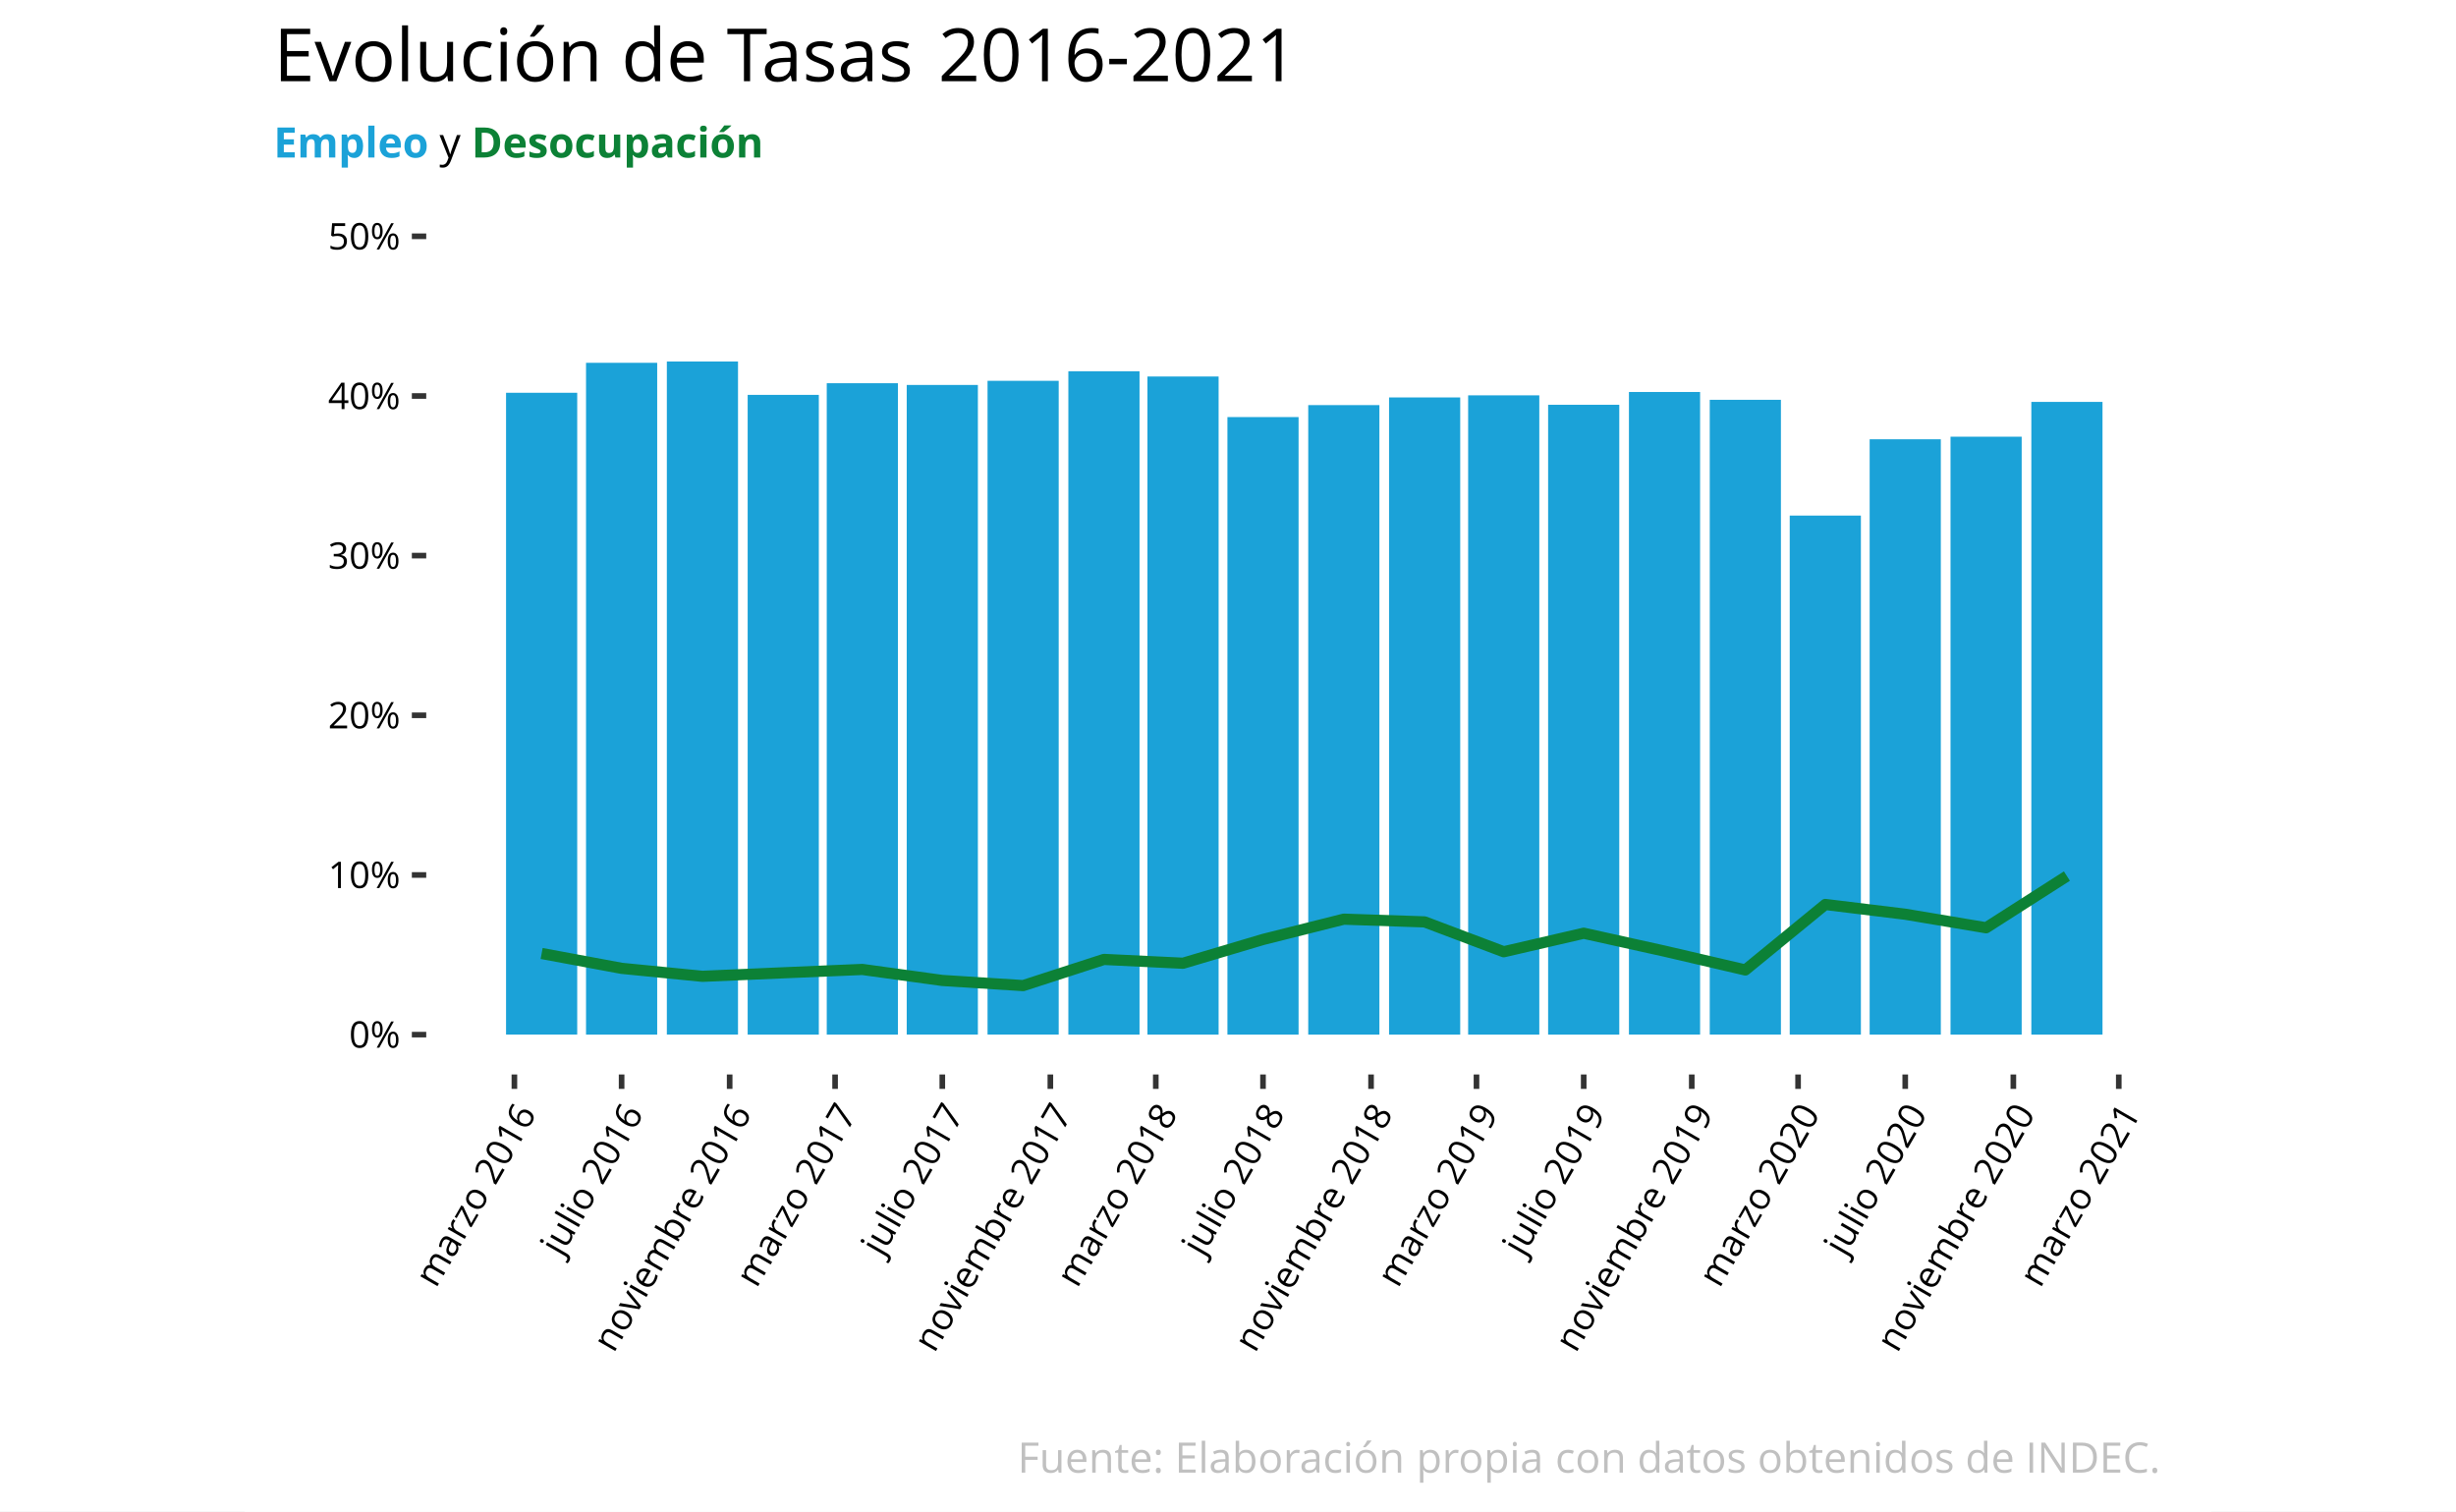
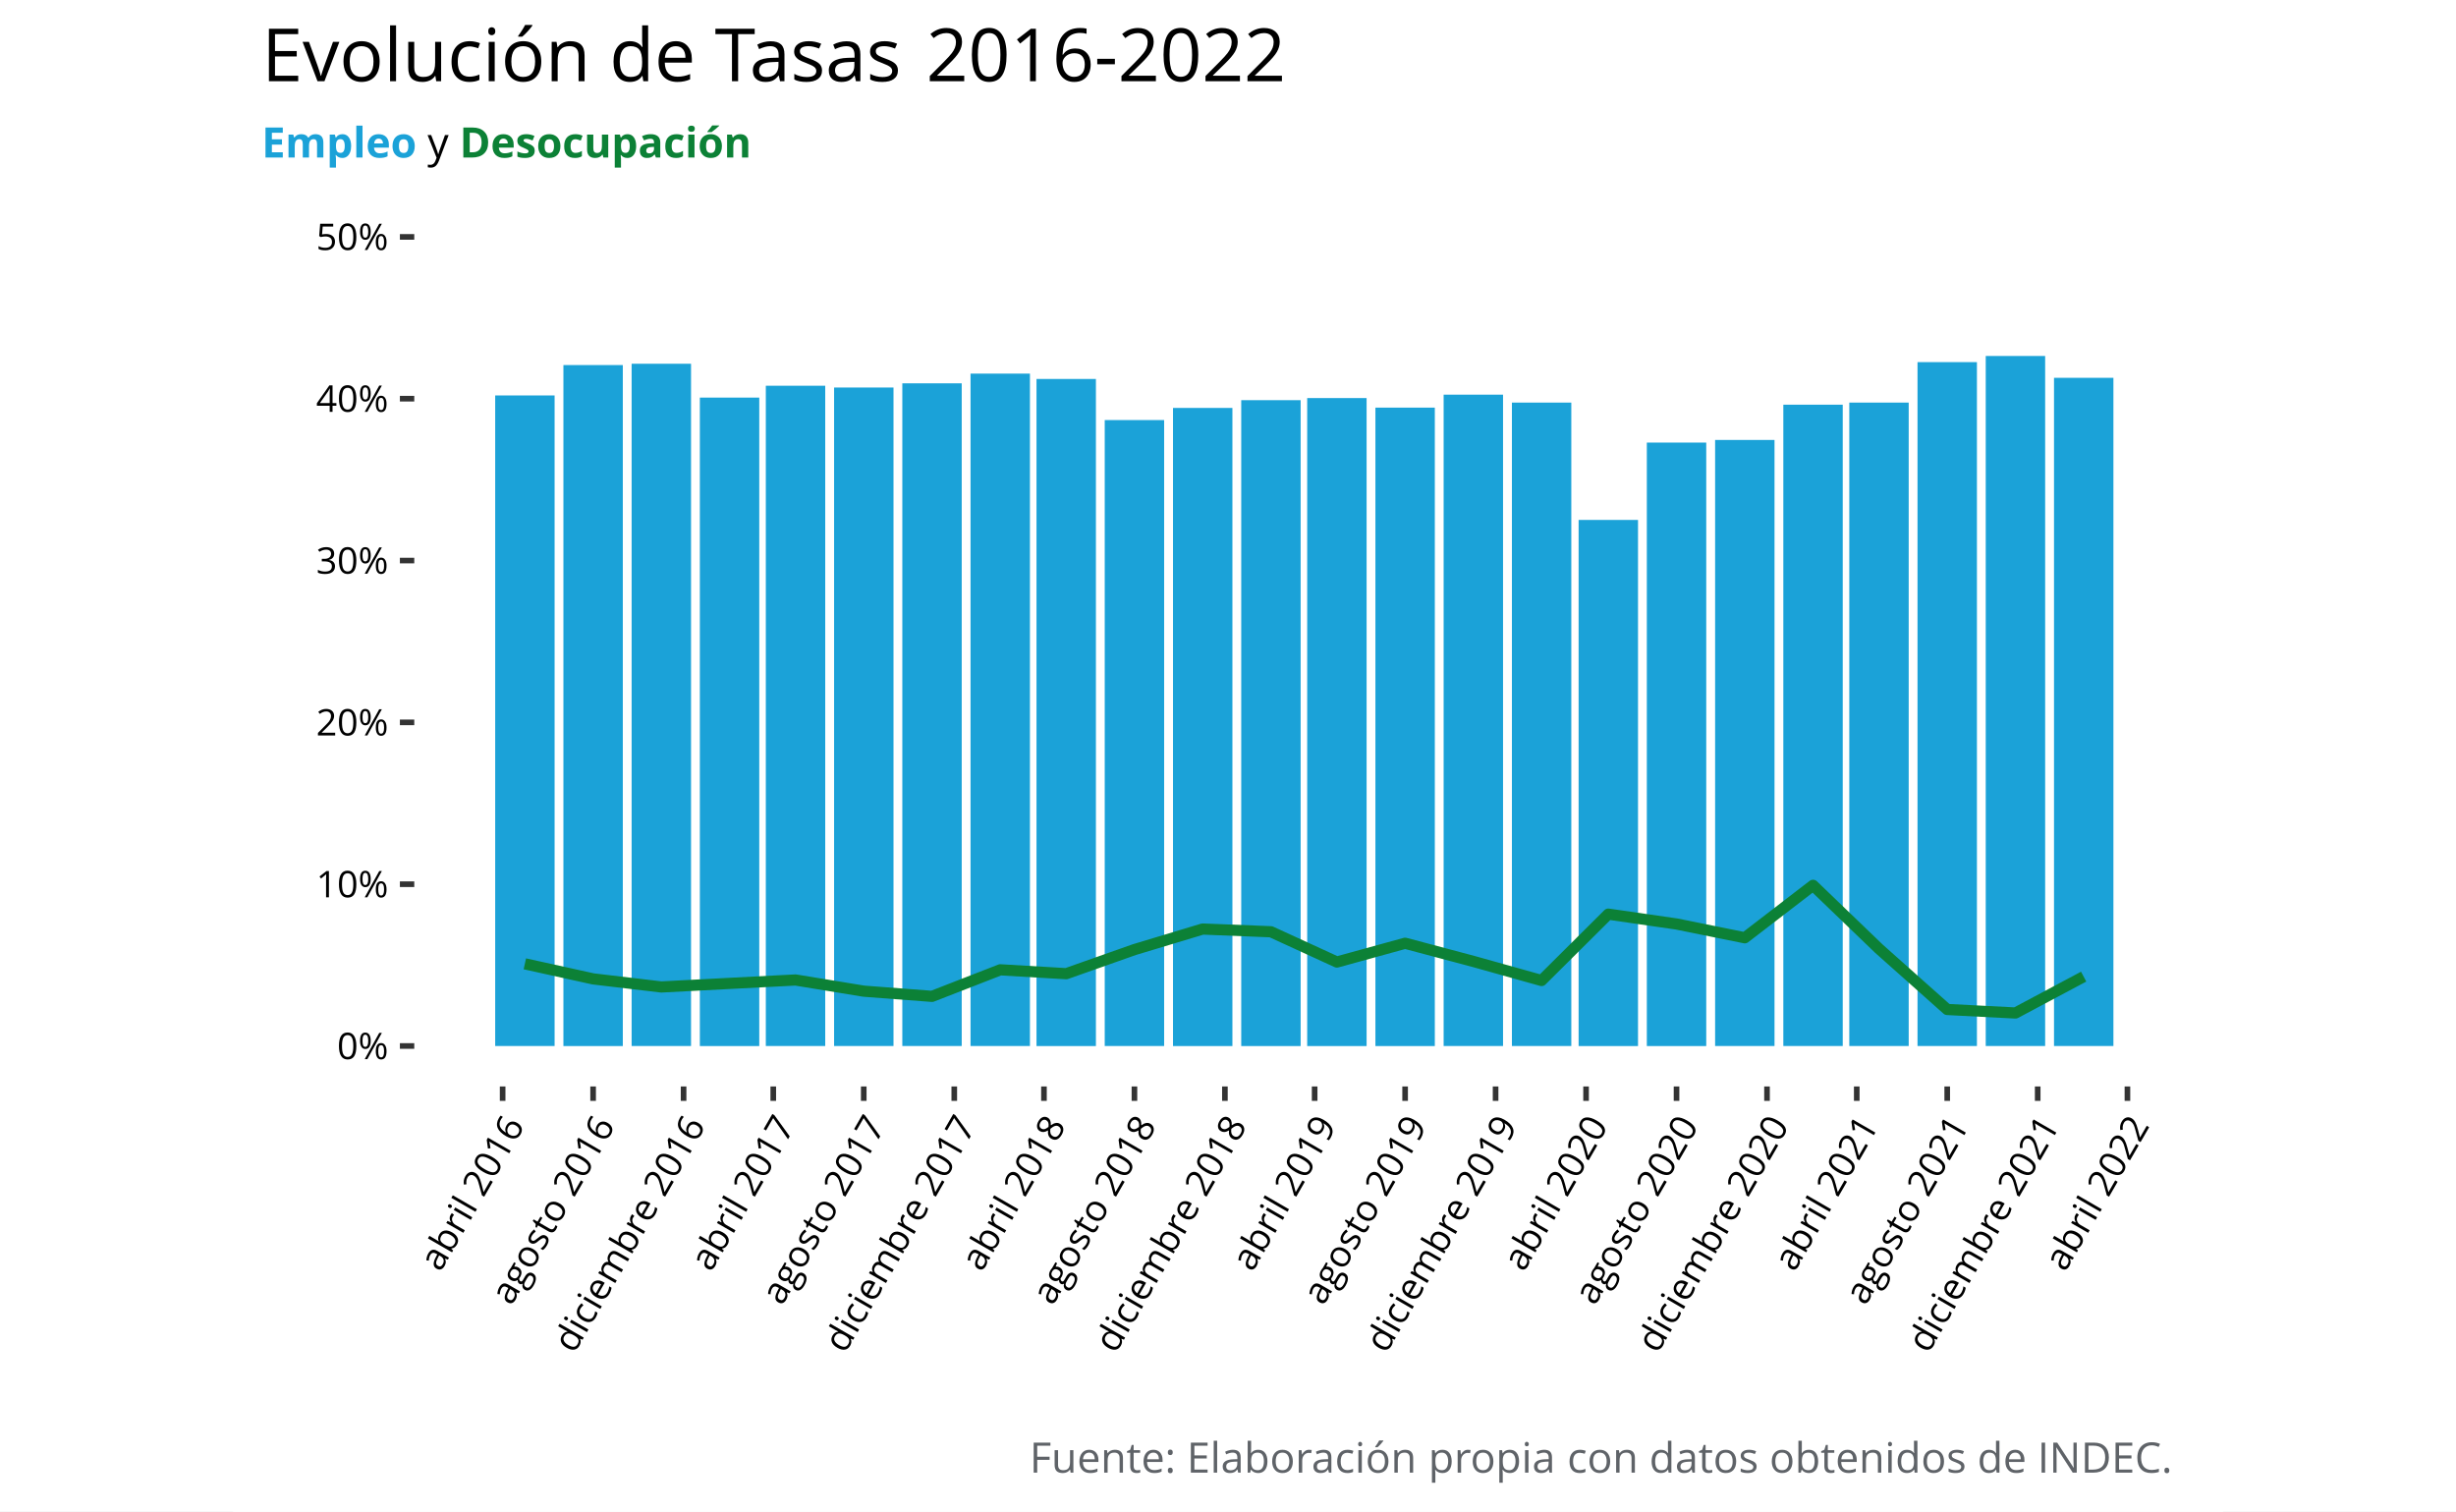
<svg xmlns="http://www.w3.org/2000/svg" class="svglite" width="468.00pt" height="288.00pt" viewBox="0 0 468.00 288.00">
  <defs>
    <style type="text/css">
    .svglite line, .svglite polyline, .svglite polygon, .svglite path, .svglite rect, .svglite circle {
      fill: none;
      stroke: #000000;
      stroke-linecap: round;
      stroke-linejoin: round;
      stroke-miterlimit: 10.00;
    }
  </style>
  </defs>
  <rect width="100%" height="100%" style="stroke: none; fill: #FFFFFF;" />
  <defs>
    <clipPath id="cpMC4wMHw0NjguMDB8MC4wMHwyODguMDA=">
      <rect x="0.00" y="0.00" width="468.00" height="288.00" />
    </clipPath>
  </defs>
  <g clip-path="url(#cpMC4wMHw0NjguMDB8MC4wMHwyODguMDA=)">
</g>
  <defs>
-     <clipPath id="cpNDYuNjd8NDIxLjMzfDAuMDB8Mjg4LjAw">
-       <rect x="46.67" y="0.00" width="374.66" height="288.00" />
+     <clipPath id="cpNDQuMzl8NDIzLjYxfDAuMDB8Mjg4LjAw">
+       <rect x="44.39" y="0.00" width="379.22" height="288.00" />
    </clipPath>
  </defs>
-   <g clip-path="url(#cpNDYuNjd8NDIxLjMzfDAuMDB8Mjg4LjAw)">
-     <rect x="46.67" y="0.00" width="374.66" height="288.00" style="stroke-width: 1.07; stroke: #FFFFFF; fill: #FFFFFF;" />
+   <g clip-path="url(#cpNDQuMzl8NDIzLjYxfDAuMDB8Mjg4LjAw)">
+     <rect x="44.39" y="-0" width="379.22" height="288.00" style="stroke-width: 1.07; stroke: #FFFFFF; fill: #FFFFFF;" />
  </g>
  <g clip-path="url(#cpMC4wMHw0NjguMDB8MC4wMHwyODguMDA=)">
</g>
  <defs>
-     <clipPath id="cpODEuMjJ8NDE1Ljg1fDM3LjQzfDIwNC43NA==">
-       <rect x="81.22" y="37.43" width="334.63" height="167.32" />
+     <clipPath id="cpNzguOTR8NDE4LjEzfDM3LjQzfDIwNy4wMg==">
+       <rect x="78.94" y="37.43" width="339.19" height="169.60" />
    </clipPath>
  </defs>
-   <g clip-path="url(#cpODEuMjJ8NDE1Ljg1fDM3LjQzfDIwNC43NA==)">
-     <polyline points="81.22,181.93 415.85,181.93 " style="stroke-width: 0.53; stroke: #FFFFFF; stroke-linecap: butt;" />
-     <polyline points="81.22,151.51 415.85,151.51 " style="stroke-width: 0.53; stroke: #FFFFFF; stroke-linecap: butt;" />
-     <polyline points="81.22,121.08 415.85,121.08 " style="stroke-width: 0.53; stroke: #FFFFFF; stroke-linecap: butt;" />
-     <polyline points="81.22,90.66 415.85,90.66 " style="stroke-width: 0.53; stroke: #FFFFFF; stroke-linecap: butt;" />
-     <polyline points="81.22,60.24 415.85,60.24 " style="stroke-width: 0.53; stroke: #FFFFFF; stroke-linecap: butt;" />
-     <polyline points="87.81,204.74 87.81,37.43 " style="stroke-width: 0.53; stroke: #FFFFFF; stroke-linecap: butt;" />
-     <polyline points="108.23,204.74 108.23,37.43 " style="stroke-width: 0.53; stroke: #FFFFFF; stroke-linecap: butt;" />
-     <polyline points="128.74,204.74 128.74,37.43 " style="stroke-width: 0.53; stroke: #FFFFFF; stroke-linecap: butt;" />
-     <polyline points="149.08,204.74 149.08,37.43 " style="stroke-width: 0.53; stroke: #FFFFFF; stroke-linecap: butt;" />
-     <polyline points="169.34,204.74 169.34,37.43 " style="stroke-width: 0.53; stroke: #FFFFFF; stroke-linecap: butt;" />
-     <polyline points="189.85,204.74 189.85,37.43 " style="stroke-width: 0.53; stroke: #FFFFFF; stroke-linecap: butt;" />
-     <polyline points="210.19,204.74 210.19,37.43 " style="stroke-width: 0.53; stroke: #FFFFFF; stroke-linecap: butt;" />
-     <polyline points="230.45,204.74 230.45,37.43 " style="stroke-width: 0.53; stroke: #FFFFFF; stroke-linecap: butt;" />
-     <polyline points="250.96,204.74 250.96,37.43 " style="stroke-width: 0.53; stroke: #FFFFFF; stroke-linecap: butt;" />
-     <polyline points="271.30,204.74 271.30,37.43 " style="stroke-width: 0.53; stroke: #FFFFFF; stroke-linecap: butt;" />
-     <polyline points="291.56,204.74 291.56,37.43 " style="stroke-width: 0.53; stroke: #FFFFFF; stroke-linecap: butt;" />
-     <polyline points="312.07,204.74 312.07,37.43 " style="stroke-width: 0.53; stroke: #FFFFFF; stroke-linecap: butt;" />
-     <polyline points="332.50,204.74 332.50,37.43 " style="stroke-width: 0.53; stroke: #FFFFFF; stroke-linecap: butt;" />
-     <polyline points="352.84,204.74 352.84,37.43 " style="stroke-width: 0.53; stroke: #FFFFFF; stroke-linecap: butt;" />
-     <polyline points="373.35,204.74 373.35,37.43 " style="stroke-width: 0.53; stroke: #FFFFFF; stroke-linecap: butt;" />
-     <polyline points="393.69,204.74 393.69,37.43 " style="stroke-width: 0.53; stroke: #FFFFFF; stroke-linecap: butt;" />
-     <polyline points="413.95,204.74 413.95,37.43 " style="stroke-width: 0.53; stroke: #FFFFFF; stroke-linecap: butt;" />
-     <rect x="96.43" y="74.84" width="13.56" height="122.29" style="stroke-width: 2.13; stroke: none; stroke-linecap: square; stroke-linejoin: miter; fill: #1BA2D8;" />
-     <rect x="111.67" y="69.13" width="13.56" height="128.01" style="stroke-width: 2.13; stroke: none; stroke-linecap: square; stroke-linejoin: miter; fill: #1BA2D8;" />
-     <rect x="127.07" y="68.88" width="13.56" height="128.25" style="stroke-width: 2.13; stroke: none; stroke-linecap: square; stroke-linejoin: miter; fill: #1BA2D8;" />
-     <rect x="142.47" y="75.24" width="13.56" height="121.90" style="stroke-width: 2.13; stroke: none; stroke-linecap: square; stroke-linejoin: miter; fill: #1BA2D8;" />
-     <rect x="157.54" y="73.02" width="13.56" height="124.12" style="stroke-width: 2.13; stroke: none; stroke-linecap: square; stroke-linejoin: miter; fill: #1BA2D8;" />
-     <rect x="172.78" y="73.35" width="13.56" height="123.78" style="stroke-width: 2.13; stroke: none; stroke-linecap: square; stroke-linejoin: miter; fill: #1BA2D8;" />
-     <rect x="188.18" y="72.56" width="13.56" height="124.57" style="stroke-width: 2.13; stroke: none; stroke-linecap: square; stroke-linejoin: miter; fill: #1BA2D8;" />
-     <rect x="203.58" y="70.74" width="13.56" height="126.40" style="stroke-width: 2.13; stroke: none; stroke-linecap: square; stroke-linejoin: miter; fill: #1BA2D8;" />
-     <rect x="218.65" y="71.74" width="13.56" height="125.40" style="stroke-width: 2.13; stroke: none; stroke-linecap: square; stroke-linejoin: miter; fill: #1BA2D8;" />
-     <rect x="233.89" y="79.47" width="13.56" height="117.67" style="stroke-width: 2.13; stroke: none; stroke-linecap: square; stroke-linejoin: miter; fill: #1BA2D8;" />
-     <rect x="249.29" y="77.19" width="13.56" height="119.95" style="stroke-width: 2.13; stroke: none; stroke-linecap: square; stroke-linejoin: miter; fill: #1BA2D8;" />
-     <rect x="264.69" y="75.73" width="13.56" height="121.41" style="stroke-width: 2.13; stroke: none; stroke-linecap: square; stroke-linejoin: miter; fill: #1BA2D8;" />
-     <rect x="279.76" y="75.33" width="13.56" height="121.81" style="stroke-width: 2.13; stroke: none; stroke-linecap: square; stroke-linejoin: miter; fill: #1BA2D8;" />
-     <rect x="295.00" y="77.13" width="13.56" height="120.01" style="stroke-width: 2.13; stroke: none; stroke-linecap: square; stroke-linejoin: miter; fill: #1BA2D8;" />
-     <rect x="310.40" y="74.69" width="13.56" height="122.44" style="stroke-width: 2.13; stroke: none; stroke-linecap: square; stroke-linejoin: miter; fill: #1BA2D8;" />
-     <rect x="325.80" y="76.18" width="13.56" height="120.95" style="stroke-width: 2.13; stroke: none; stroke-linecap: square; stroke-linejoin: miter; fill: #1BA2D8;" />
-     <rect x="341.04" y="98.24" width="13.56" height="98.90" style="stroke-width: 2.13; stroke: none; stroke-linecap: square; stroke-linejoin: miter; fill: #1BA2D8;" />
-     <rect x="356.27" y="83.70" width="13.56" height="113.44" style="stroke-width: 2.13; stroke: none; stroke-linecap: square; stroke-linejoin: miter; fill: #1BA2D8;" />
-     <rect x="371.68" y="83.21" width="13.56" height="113.93" style="stroke-width: 2.13; stroke: none; stroke-linecap: square; stroke-linejoin: miter; fill: #1BA2D8;" />
-     <rect x="387.08" y="76.58" width="13.56" height="120.56" style="stroke-width: 2.13; stroke: none; stroke-linecap: square; stroke-linejoin: miter; fill: #1BA2D8;" />
-     <polyline points="103.21,181.68 118.45,184.51 133.85,186.03 149.25,185.36 164.32,184.72 179.56,186.82 194.96,187.80 210.36,182.81 225.43,183.54 240.67,179.01 256.07,175.14 271.47,175.66 286.54,181.35 301.78,177.82 317.18,181.23 332.58,184.82 347.82,172.34 363.05,174.20 378.46,176.78 393.86,166.93 " style="stroke-width: 2.13; stroke: #0C8136; stroke-linecap: butt;" />
+   <g clip-path="url(#cpNzguOTR8NDE4LjEzfDM3LjQzfDIwNy4wMg==)">
+     <polyline points="78.94,183.90 418.13,183.90 " style="stroke-width: 0.53; stroke: #FFFFFF; stroke-linecap: butt;" />
+     <polyline points="78.94,153.06 418.13,153.06 " style="stroke-width: 0.53; stroke: #FFFFFF; stroke-linecap: butt;" />
+     <polyline points="78.94,122.23 418.13,122.23 " style="stroke-width: 0.53; stroke: #FFFFFF; stroke-linecap: butt;" />
+     <polyline points="78.94,91.39 418.13,91.39 " style="stroke-width: 0.53; stroke: #FFFFFF; stroke-linecap: butt;" />
+     <polyline points="78.94,60.55 418.13,60.55 " style="stroke-width: 0.53; stroke: #FFFFFF; stroke-linecap: butt;" />
+     <polyline points="87.16,207.02 87.16,37.43 " style="stroke-width: 0.53; stroke: #FFFFFF; stroke-linecap: butt;" />
+     <polyline points="104.40,207.02 104.40,37.43 " style="stroke-width: 0.53; stroke: #FFFFFF; stroke-linecap: butt;" />
+     <polyline points="121.64,207.02 121.64,37.43 " style="stroke-width: 0.53; stroke: #FFFFFF; stroke-linecap: butt;" />
+     <polyline points="138.81,207.02 138.81,37.43 " style="stroke-width: 0.53; stroke: #FFFFFF; stroke-linecap: butt;" />
+     <polyline points="155.97,207.02 155.97,37.43 " style="stroke-width: 0.53; stroke: #FFFFFF; stroke-linecap: butt;" />
+     <polyline points="173.21,207.02 173.21,37.43 " style="stroke-width: 0.53; stroke: #FFFFFF; stroke-linecap: butt;" />
+     <polyline points="190.38,207.02 190.38,37.43 " style="stroke-width: 0.53; stroke: #FFFFFF; stroke-linecap: butt;" />
+     <polyline points="207.55,207.02 207.55,37.43 " style="stroke-width: 0.53; stroke: #FFFFFF; stroke-linecap: butt;" />
+     <polyline points="224.79,207.02 224.79,37.43 " style="stroke-width: 0.53; stroke: #FFFFFF; stroke-linecap: butt;" />
+     <polyline points="241.96,207.02 241.96,37.43 " style="stroke-width: 0.53; stroke: #FFFFFF; stroke-linecap: butt;" />
+     <polyline points="259.13,207.02 259.13,37.43 " style="stroke-width: 0.53; stroke: #FFFFFF; stroke-linecap: butt;" />
+     <polyline points="276.37,207.02 276.37,37.43 " style="stroke-width: 0.53; stroke: #FFFFFF; stroke-linecap: butt;" />
+     <polyline points="293.61,207.02 293.61,37.43 " style="stroke-width: 0.53; stroke: #FFFFFF; stroke-linecap: butt;" />
+     <polyline points="310.85,207.02 310.85,37.43 " style="stroke-width: 0.53; stroke: #FFFFFF; stroke-linecap: butt;" />
+     <polyline points="328.09,207.02 328.09,37.43 " style="stroke-width: 0.53; stroke: #FFFFFF; stroke-linecap: butt;" />
+     <polyline points="345.26,207.02 345.26,37.43 " style="stroke-width: 0.53; stroke: #FFFFFF; stroke-linecap: butt;" />
+     <polyline points="362.43,207.02 362.43,37.43 " style="stroke-width: 0.53; stroke: #FFFFFF; stroke-linecap: butt;" />
+     <polyline points="379.67,207.02 379.67,37.43 " style="stroke-width: 0.53; stroke: #FFFFFF; stroke-linecap: butt;" />
+     <polyline points="396.84,207.02 396.84,37.43 " style="stroke-width: 0.53; stroke: #FFFFFF; stroke-linecap: butt;" />
+     <polyline points="414.01,207.02 414.01,37.43 " style="stroke-width: 0.53; stroke: #FFFFFF; stroke-linecap: butt;" />
+     <rect x="94.36" y="75.35" width="11.32" height="123.96" style="stroke-width: 2.13; stroke: none; stroke-linecap: square; stroke-linejoin: miter; fill: #1BA2D8;" />
+     <rect x="107.36" y="69.56" width="11.32" height="129.76" style="stroke-width: 2.13; stroke: none; stroke-linecap: square; stroke-linejoin: miter; fill: #1BA2D8;" />
+     <rect x="120.36" y="69.31" width="11.32" height="130.00" style="stroke-width: 2.13; stroke: none; stroke-linecap: square; stroke-linejoin: miter; fill: #1BA2D8;" />
+     <rect x="133.36" y="75.76" width="11.32" height="123.56" style="stroke-width: 2.13; stroke: none; stroke-linecap: square; stroke-linejoin: miter; fill: #1BA2D8;" />
+     <rect x="145.93" y="73.50" width="11.32" height="125.81" style="stroke-width: 2.13; stroke: none; stroke-linecap: square; stroke-linejoin: miter; fill: #1BA2D8;" />
+     <rect x="158.94" y="73.84" width="11.32" height="125.47" style="stroke-width: 2.13; stroke: none; stroke-linecap: square; stroke-linejoin: miter; fill: #1BA2D8;" />
+     <rect x="171.94" y="73.04" width="11.32" height="126.27" style="stroke-width: 2.13; stroke: none; stroke-linecap: square; stroke-linejoin: miter; fill: #1BA2D8;" />
+     <rect x="184.94" y="71.19" width="11.32" height="128.12" style="stroke-width: 2.13; stroke: none; stroke-linecap: square; stroke-linejoin: miter; fill: #1BA2D8;" />
+     <rect x="197.51" y="72.21" width="11.32" height="127.11" style="stroke-width: 2.13; stroke: none; stroke-linecap: square; stroke-linejoin: miter; fill: #1BA2D8;" />
+     <rect x="210.51" y="80.04" width="11.32" height="119.27" style="stroke-width: 2.13; stroke: none; stroke-linecap: square; stroke-linejoin: miter; fill: #1BA2D8;" />
+     <rect x="223.52" y="77.73" width="11.32" height="121.59" style="stroke-width: 2.13; stroke: none; stroke-linecap: square; stroke-linejoin: miter; fill: #1BA2D8;" />
+     <rect x="236.52" y="76.25" width="11.32" height="123.07" style="stroke-width: 2.13; stroke: none; stroke-linecap: square; stroke-linejoin: miter; fill: #1BA2D8;" />
+     <rect x="249.09" y="75.85" width="11.32" height="123.47" style="stroke-width: 2.13; stroke: none; stroke-linecap: square; stroke-linejoin: miter; fill: #1BA2D8;" />
+     <rect x="262.09" y="77.67" width="11.32" height="121.65" style="stroke-width: 2.13; stroke: none; stroke-linecap: square; stroke-linejoin: miter; fill: #1BA2D8;" />
+     <rect x="275.09" y="75.20" width="11.32" height="124.11" style="stroke-width: 2.13; stroke: none; stroke-linecap: square; stroke-linejoin: miter; fill: #1BA2D8;" />
+     <rect x="288.10" y="76.71" width="11.32" height="122.60" style="stroke-width: 2.13; stroke: none; stroke-linecap: square; stroke-linejoin: miter; fill: #1BA2D8;" />
+     <rect x="300.81" y="99.07" width="11.32" height="100.25" style="stroke-width: 2.13; stroke: none; stroke-linecap: square; stroke-linejoin: miter; fill: #1BA2D8;" />
+     <rect x="313.81" y="84.33" width="11.32" height="114.99" style="stroke-width: 2.13; stroke: none; stroke-linecap: square; stroke-linejoin: miter; fill: #1BA2D8;" />
+     <rect x="326.82" y="83.83" width="11.32" height="115.48" style="stroke-width: 2.13; stroke: none; stroke-linecap: square; stroke-linejoin: miter; fill: #1BA2D8;" />
+     <rect x="339.82" y="77.11" width="11.32" height="122.20" style="stroke-width: 2.13; stroke: none; stroke-linecap: square; stroke-linejoin: miter; fill: #1BA2D8;" />
+     <rect x="352.39" y="76.71" width="11.32" height="122.60" style="stroke-width: 2.13; stroke: none; stroke-linecap: square; stroke-linejoin: miter; fill: #1BA2D8;" />
+     <rect x="365.39" y="69.00" width="11.32" height="130.31" style="stroke-width: 2.13; stroke: none; stroke-linecap: square; stroke-linejoin: miter; fill: #1BA2D8;" />
+     <rect x="378.39" y="67.83" width="11.32" height="131.48" style="stroke-width: 2.13; stroke: none; stroke-linecap: square; stroke-linejoin: miter; fill: #1BA2D8;" />
+     <rect x="391.40" y="71.99" width="11.32" height="127.32" style="stroke-width: 2.13; stroke: none; stroke-linecap: square; stroke-linejoin: miter; fill: #1BA2D8;" />
+     <polyline points="100.01,183.65 113.02,186.52 126.02,188.06 139.02,187.38 151.59,186.73 164.59,188.86 177.60,189.85 190.60,184.79 203.17,185.53 216.17,180.94 229.17,177.02 242.18,177.54 254.75,183.31 267.75,179.73 280.75,183.19 293.75,186.83 306.47,174.18 319.47,176.06 332.47,178.69 345.48,168.69 358.05,180.78 371.05,192.35 384.05,193.02 397.05,186.09 " style="stroke-width: 2.13; stroke: #0C8136; stroke-linecap: butt;" />
  </g>
  <g clip-path="url(#cpMC4wMHw0NjguMDB8MC4wMHwyODguMDA=)">
-     <text x="76.29" y="199.63" text-anchor="end" style="font-size: 7.00px; font-family: Open Sans;" textLength="9.76px" lengthAdjust="spacingAndGlyphs">0%</text>
-     <text x="76.29" y="169.21" text-anchor="end" style="font-size: 7.00px; font-family: Open Sans;" textLength="13.77px" lengthAdjust="spacingAndGlyphs">10%</text>
-     <text x="76.29" y="138.79" text-anchor="end" style="font-size: 7.00px; font-family: Open Sans;" textLength="13.77px" lengthAdjust="spacingAndGlyphs">20%</text>
-     <text x="76.29" y="108.37" text-anchor="end" style="font-size: 7.00px; font-family: Open Sans;" textLength="13.77px" lengthAdjust="spacingAndGlyphs">30%</text>
-     <text x="76.29" y="77.95" text-anchor="end" style="font-size: 7.00px; font-family: Open Sans;" textLength="13.77px" lengthAdjust="spacingAndGlyphs">40%</text>
-     <text x="76.29" y="47.53" text-anchor="end" style="font-size: 7.00px; font-family: Open Sans;" textLength="13.77px" lengthAdjust="spacingAndGlyphs">50%</text>
-     <polyline points="78.48,197.14 81.22,197.14 " style="stroke-width: 1.07; stroke: #333333; stroke-linecap: butt;" />
-     <polyline points="78.48,166.72 81.22,166.72 " style="stroke-width: 1.07; stroke: #333333; stroke-linecap: butt;" />
-     <polyline points="78.48,136.29 81.22,136.29 " style="stroke-width: 1.07; stroke: #333333; stroke-linecap: butt;" />
-     <polyline points="78.48,105.87 81.22,105.87 " style="stroke-width: 1.07; stroke: #333333; stroke-linecap: butt;" />
-     <polyline points="78.48,75.45 81.22,75.45 " style="stroke-width: 1.07; stroke: #333333; stroke-linecap: butt;" />
-     <polyline points="78.48,45.03 81.22,45.03 " style="stroke-width: 1.07; stroke: #333333; stroke-linecap: butt;" />
-     <polyline points="98.02,207.48 98.02,204.74 " style="stroke-width: 1.07; stroke: #333333; stroke-linecap: butt;" />
-     <polyline points="118.45,207.48 118.45,204.74 " style="stroke-width: 1.07; stroke: #333333; stroke-linecap: butt;" />
-     <polyline points="139.04,207.48 139.04,204.74 " style="stroke-width: 1.07; stroke: #333333; stroke-linecap: butt;" />
-     <polyline points="159.13,207.48 159.13,204.74 " style="stroke-width: 1.07; stroke: #333333; stroke-linecap: butt;" />
-     <polyline points="179.56,207.48 179.56,204.74 " style="stroke-width: 1.07; stroke: #333333; stroke-linecap: butt;" />
-     <polyline points="200.15,207.48 200.15,204.74 " style="stroke-width: 1.07; stroke: #333333; stroke-linecap: butt;" />
-     <polyline points="220.24,207.48 220.24,204.74 " style="stroke-width: 1.07; stroke: #333333; stroke-linecap: butt;" />
-     <polyline points="240.67,207.48 240.67,204.74 " style="stroke-width: 1.07; stroke: #333333; stroke-linecap: butt;" />
-     <polyline points="261.26,207.48 261.26,204.74 " style="stroke-width: 1.07; stroke: #333333; stroke-linecap: butt;" />
-     <polyline points="281.35,207.48 281.35,204.74 " style="stroke-width: 1.07; stroke: #333333; stroke-linecap: butt;" />
-     <polyline points="301.78,207.48 301.78,204.74 " style="stroke-width: 1.07; stroke: #333333; stroke-linecap: butt;" />
-     <polyline points="322.37,207.48 322.37,204.74 " style="stroke-width: 1.07; stroke: #333333; stroke-linecap: butt;" />
-     <polyline points="342.63,207.48 342.63,204.74 " style="stroke-width: 1.07; stroke: #333333; stroke-linecap: butt;" />
-     <polyline points="363.05,207.48 363.05,204.74 " style="stroke-width: 1.07; stroke: #333333; stroke-linecap: butt;" />
-     <polyline points="383.65,207.48 383.65,204.74 " style="stroke-width: 1.07; stroke: #333333; stroke-linecap: butt;" />
-     <polyline points="403.74,207.48 403.74,204.74 " style="stroke-width: 1.07; stroke: #333333; stroke-linecap: butt;" />
-     <text transform="translate(102.35,212.17) rotate(-60)" text-anchor="end" style="font-size: 7.00px; font-family: Open Sans;" textLength="38.60px" lengthAdjust="spacingAndGlyphs">marzo 2016</text>
-     <text transform="translate(122.77,212.17) rotate(-60)" text-anchor="end" style="font-size: 7.00px; font-family: Open Sans;" textLength="31.67px" lengthAdjust="spacingAndGlyphs">julio 2016</text>
-     <text transform="translate(143.37,212.17) rotate(-60)" text-anchor="end" style="font-size: 7.00px; font-family: Open Sans;" textLength="53.14px" lengthAdjust="spacingAndGlyphs">noviembre 2016</text>
-     <text transform="translate(163.46,212.17) rotate(-60)" text-anchor="end" style="font-size: 7.00px; font-family: Open Sans;" textLength="38.60px" lengthAdjust="spacingAndGlyphs">marzo 2017</text>
-     <text transform="translate(183.88,212.17) rotate(-60)" text-anchor="end" style="font-size: 7.00px; font-family: Open Sans;" textLength="31.67px" lengthAdjust="spacingAndGlyphs">julio 2017</text>
-     <text transform="translate(204.48,212.17) rotate(-60)" text-anchor="end" style="font-size: 7.00px; font-family: Open Sans;" textLength="53.14px" lengthAdjust="spacingAndGlyphs">noviembre 2017</text>
-     <text transform="translate(224.57,212.17) rotate(-60)" text-anchor="end" style="font-size: 7.00px; font-family: Open Sans;" textLength="38.60px" lengthAdjust="spacingAndGlyphs">marzo 2018</text>
-     <text transform="translate(244.99,212.17) rotate(-60)" text-anchor="end" style="font-size: 7.00px; font-family: Open Sans;" textLength="31.67px" lengthAdjust="spacingAndGlyphs">julio 2018</text>
-     <text transform="translate(265.59,212.17) rotate(-60)" text-anchor="end" style="font-size: 7.00px; font-family: Open Sans;" textLength="53.14px" lengthAdjust="spacingAndGlyphs">noviembre 2018</text>
-     <text transform="translate(285.68,212.17) rotate(-60)" text-anchor="end" style="font-size: 7.00px; font-family: Open Sans;" textLength="38.60px" lengthAdjust="spacingAndGlyphs">marzo 2019</text>
-     <text transform="translate(306.10,212.17) rotate(-60)" text-anchor="end" style="font-size: 7.00px; font-family: Open Sans;" textLength="31.67px" lengthAdjust="spacingAndGlyphs">julio 2019</text>
-     <text transform="translate(326.70,212.17) rotate(-60)" text-anchor="end" style="font-size: 7.00px; font-family: Open Sans;" textLength="53.14px" lengthAdjust="spacingAndGlyphs">noviembre 2019</text>
-     <text transform="translate(346.95,212.17) rotate(-60)" text-anchor="end" style="font-size: 7.00px; font-family: Open Sans;" textLength="38.60px" lengthAdjust="spacingAndGlyphs">marzo 2020</text>
-     <text transform="translate(367.38,212.17) rotate(-60)" text-anchor="end" style="font-size: 7.00px; font-family: Open Sans;" textLength="31.67px" lengthAdjust="spacingAndGlyphs">julio 2020</text>
-     <text transform="translate(387.97,212.17) rotate(-60)" text-anchor="end" style="font-size: 7.00px; font-family: Open Sans;" textLength="53.14px" lengthAdjust="spacingAndGlyphs">noviembre 2020</text>
-     <text transform="translate(408.06,212.17) rotate(-60)" text-anchor="end" style="font-size: 7.00px; font-family: Open Sans;" textLength="38.60px" lengthAdjust="spacingAndGlyphs">marzo 2021</text>
-     <text x="52.15" y="30.02" style="font-size: 8.00px; font-weight: bold; fill: #1BA2D8; font-family: Open Sans;" textLength="29.51px" lengthAdjust="spacingAndGlyphs">Empleo</text>
-     <text x="83.74" y="30.02" style="font-size: 8.00px; font-family: Open Sans;" textLength="4.03px" lengthAdjust="spacingAndGlyphs">y</text>
-     <text x="89.86" y="30.02" style="font-size: 8.00px; font-weight: bold; fill: #0C8136; font-family: Open Sans;" textLength="55.59px" lengthAdjust="spacingAndGlyphs">Desocupación</text>
-     <text x="52.15" y="15.47" style="font-size: 14.00px; font-family: Open Sans;" textLength="62.63px" lengthAdjust="spacingAndGlyphs">Evolución</text>
-     <text x="118.41" y="15.47" style="font-size: 14.00px; font-family: Open Sans;" textLength="16.43px" lengthAdjust="spacingAndGlyphs">de</text>
-     <text x="138.48" y="15.47" style="font-size: 14.00px; font-family: Open Sans;" textLength="36.66px" lengthAdjust="spacingAndGlyphs">Tasas</text>
-     <text x="178.77" y="15.47" style="font-size: 14.00px; font-family: Open Sans;" textLength="68.56px" lengthAdjust="spacingAndGlyphs">2016-2021</text>
-     <text x="193.91" y="280.60" style="font-size: 8.00px; fill: #C0C0C0; font-family: Open Sans;" textLength="27.87px" lengthAdjust="spacingAndGlyphs">Fuente:</text>
-     <text x="223.86" y="280.60" style="font-size: 8.00px; fill: #C0C0C0; font-family: Open Sans;" textLength="43.95px" lengthAdjust="spacingAndGlyphs">Elaboración</text>
-     <text x="269.89" y="280.60" style="font-size: 8.00px; fill: #C0C0C0; font-family: Open Sans;" textLength="24.38px" lengthAdjust="spacingAndGlyphs">propia</text>
-     <text x="296.35" y="280.60" style="font-size: 8.00px; fill: #C0C0C0; font-family: Open Sans;" textLength="13.55px" lengthAdjust="spacingAndGlyphs">con</text>
-     <text x="311.98" y="280.60" style="font-size: 8.00px; fill: #C0C0C0; font-family: Open Sans;" textLength="20.82px" lengthAdjust="spacingAndGlyphs">datos</text>
-     <text x="334.89" y="280.60" style="font-size: 8.00px; fill: #C0C0C0; font-family: Open Sans;" textLength="37.53px" lengthAdjust="spacingAndGlyphs">obtenidos</text>
-     <text x="374.49" y="280.60" style="font-size: 8.00px; fill: #C0C0C0; font-family: Open Sans;" textLength="9.39px" lengthAdjust="spacingAndGlyphs">de</text>
-     <text x="385.96" y="280.60" style="font-size: 8.00px; fill: #C0C0C0; font-family: Open Sans;" textLength="25.73px" lengthAdjust="spacingAndGlyphs">INDEC.</text>
+     <text x="74.01" y="201.81" text-anchor="end" style="font-size: 7.00px; font-family: Open Sans;" textLength="9.76px" lengthAdjust="spacingAndGlyphs">0%</text>
+     <text x="74.01" y="170.98" text-anchor="end" style="font-size: 7.00px; font-family: Open Sans;" textLength="13.77px" lengthAdjust="spacingAndGlyphs">10%</text>
+     <text x="74.01" y="140.14" text-anchor="end" style="font-size: 7.00px; font-family: Open Sans;" textLength="13.77px" lengthAdjust="spacingAndGlyphs">20%</text>
+     <text x="74.01" y="109.31" text-anchor="end" style="font-size: 7.00px; font-family: Open Sans;" textLength="13.77px" lengthAdjust="spacingAndGlyphs">30%</text>
+     <text x="74.01" y="78.47" text-anchor="end" style="font-size: 7.00px; font-family: Open Sans;" textLength="13.77px" lengthAdjust="spacingAndGlyphs">40%</text>
+     <text x="74.01" y="47.63" text-anchor="end" style="font-size: 7.00px; font-family: Open Sans;" textLength="13.77px" lengthAdjust="spacingAndGlyphs">50%</text>
+     <polyline points="76.20,199.31 78.94,199.31 " style="stroke-width: 1.07; stroke: #333333; stroke-linecap: butt;" />
+     <polyline points="76.20,168.48 78.94,168.48 " style="stroke-width: 1.07; stroke: #333333; stroke-linecap: butt;" />
+     <polyline points="76.20,137.64 78.94,137.64 " style="stroke-width: 1.07; stroke: #333333; stroke-linecap: butt;" />
+     <polyline points="76.20,106.81 78.94,106.81 " style="stroke-width: 1.07; stroke: #333333; stroke-linecap: butt;" />
+     <polyline points="76.20,75.97 78.94,75.97 " style="stroke-width: 1.07; stroke: #333333; stroke-linecap: butt;" />
+     <polyline points="76.20,45.14 78.94,45.14 " style="stroke-width: 1.07; stroke: #333333; stroke-linecap: butt;" />
+     <polyline points="95.78,209.76 95.78,207.02 " style="stroke-width: 1.07; stroke: #333333; stroke-linecap: butt;" />
+     <polyline points="113.02,209.76 113.02,207.02 " style="stroke-width: 1.07; stroke: #333333; stroke-linecap: butt;" />
+     <polyline points="130.26,209.76 130.26,207.02 " style="stroke-width: 1.07; stroke: #333333; stroke-linecap: butt;" />
+     <polyline points="147.35,209.76 147.35,207.02 " style="stroke-width: 1.07; stroke: #333333; stroke-linecap: butt;" />
+     <polyline points="164.59,209.76 164.59,207.02 " style="stroke-width: 1.07; stroke: #333333; stroke-linecap: butt;" />
+     <polyline points="181.84,209.76 181.84,207.02 " style="stroke-width: 1.07; stroke: #333333; stroke-linecap: butt;" />
+     <polyline points="198.93,209.76 198.93,207.02 " style="stroke-width: 1.07; stroke: #333333; stroke-linecap: butt;" />
+     <polyline points="216.17,209.76 216.17,207.02 " style="stroke-width: 1.07; stroke: #333333; stroke-linecap: butt;" />
+     <polyline points="233.41,209.76 233.41,207.02 " style="stroke-width: 1.07; stroke: #333333; stroke-linecap: butt;" />
+     <polyline points="250.51,209.76 250.51,207.02 " style="stroke-width: 1.07; stroke: #333333; stroke-linecap: butt;" />
+     <polyline points="267.75,209.76 267.75,207.02 " style="stroke-width: 1.07; stroke: #333333; stroke-linecap: butt;" />
+     <polyline points="284.99,209.76 284.99,207.02 " style="stroke-width: 1.07; stroke: #333333; stroke-linecap: butt;" />
+     <polyline points="302.23,209.76 302.23,207.02 " style="stroke-width: 1.07; stroke: #333333; stroke-linecap: butt;" />
+     <polyline points="319.47,209.76 319.47,207.02 " style="stroke-width: 1.07; stroke: #333333; stroke-linecap: butt;" />
+     <polyline points="336.71,209.76 336.71,207.02 " style="stroke-width: 1.07; stroke: #333333; stroke-linecap: butt;" />
+     <polyline points="353.81,209.76 353.81,207.02 " style="stroke-width: 1.07; stroke: #333333; stroke-linecap: butt;" />
+     <polyline points="371.05,209.76 371.05,207.02 " style="stroke-width: 1.07; stroke: #333333; stroke-linecap: butt;" />
+     <polyline points="388.29,209.76 388.29,207.02 " style="stroke-width: 1.07; stroke: #333333; stroke-linecap: butt;" />
+     <polyline points="405.39,209.76 405.39,207.02 " style="stroke-width: 1.07; stroke: #333333; stroke-linecap: butt;" />
+     <text transform="translate(100.10,214.45) rotate(-60)" text-anchor="end" style="font-size: 7.00px; font-family: Open Sans;" textLength="32.42px" lengthAdjust="spacingAndGlyphs">abril 2016</text>
+     <text transform="translate(117.34,214.45) rotate(-60)" text-anchor="end" style="font-size: 7.00px; font-family: Open Sans;" textLength="39.83px" lengthAdjust="spacingAndGlyphs">agosto 2016</text>
+     <text transform="translate(134.58,214.45) rotate(-60)" text-anchor="end" style="font-size: 7.00px; font-family: Open Sans;" textLength="50.51px" lengthAdjust="spacingAndGlyphs">diciembre 2016</text>
+     <text transform="translate(151.68,214.45) rotate(-60)" text-anchor="end" style="font-size: 7.00px; font-family: Open Sans;" textLength="32.42px" lengthAdjust="spacingAndGlyphs">abril 2017</text>
+     <text transform="translate(168.92,214.45) rotate(-60)" text-anchor="end" style="font-size: 7.00px; font-family: Open Sans;" textLength="39.83px" lengthAdjust="spacingAndGlyphs">agosto 2017</text>
+     <text transform="translate(186.16,214.45) rotate(-60)" text-anchor="end" style="font-size: 7.00px; font-family: Open Sans;" textLength="50.51px" lengthAdjust="spacingAndGlyphs">diciembre 2017</text>
+     <text transform="translate(203.26,214.45) rotate(-60)" text-anchor="end" style="font-size: 7.00px; font-family: Open Sans;" textLength="32.42px" lengthAdjust="spacingAndGlyphs">abril 2018</text>
+     <text transform="translate(220.50,214.45) rotate(-60)" text-anchor="end" style="font-size: 7.00px; font-family: Open Sans;" textLength="39.83px" lengthAdjust="spacingAndGlyphs">agosto 2018</text>
+     <text transform="translate(237.74,214.45) rotate(-60)" text-anchor="end" style="font-size: 7.00px; font-family: Open Sans;" textLength="50.51px" lengthAdjust="spacingAndGlyphs">diciembre 2018</text>
+     <text transform="translate(254.84,214.45) rotate(-60)" text-anchor="end" style="font-size: 7.00px; font-family: Open Sans;" textLength="32.42px" lengthAdjust="spacingAndGlyphs">abril 2019</text>
+     <text transform="translate(272.08,214.45) rotate(-60)" text-anchor="end" style="font-size: 7.00px; font-family: Open Sans;" textLength="39.83px" lengthAdjust="spacingAndGlyphs">agosto 2019</text>
+     <text transform="translate(289.32,214.45) rotate(-60)" text-anchor="end" style="font-size: 7.00px; font-family: Open Sans;" textLength="50.51px" lengthAdjust="spacingAndGlyphs">diciembre 2019</text>
+     <text transform="translate(306.56,214.45) rotate(-60)" text-anchor="end" style="font-size: 7.00px; font-family: Open Sans;" textLength="32.42px" lengthAdjust="spacingAndGlyphs">abril 2020</text>
+     <text transform="translate(323.80,214.45) rotate(-60)" text-anchor="end" style="font-size: 7.00px; font-family: Open Sans;" textLength="39.83px" lengthAdjust="spacingAndGlyphs">agosto 2020</text>
+     <text transform="translate(341.04,214.45) rotate(-60)" text-anchor="end" style="font-size: 7.00px; font-family: Open Sans;" textLength="50.51px" lengthAdjust="spacingAndGlyphs">diciembre 2020</text>
+     <text transform="translate(358.14,214.45) rotate(-60)" text-anchor="end" style="font-size: 7.00px; font-family: Open Sans;" textLength="32.42px" lengthAdjust="spacingAndGlyphs">abril 2021</text>
+     <text transform="translate(375.38,214.45) rotate(-60)" text-anchor="end" style="font-size: 7.00px; font-family: Open Sans;" textLength="39.83px" lengthAdjust="spacingAndGlyphs">agosto 2021</text>
+     <text transform="translate(392.62,214.45) rotate(-60)" text-anchor="end" style="font-size: 7.00px; font-family: Open Sans;" textLength="50.51px" lengthAdjust="spacingAndGlyphs">diciembre 2021</text>
+     <text transform="translate(409.72,214.45) rotate(-60)" text-anchor="end" style="font-size: 7.00px; font-family: Open Sans;" textLength="32.42px" lengthAdjust="spacingAndGlyphs">abril 2022</text>
+     <text x="49.87" y="30.02" style="font-size: 8.00px; font-weight: bold; fill: #1BA2D8; font-family: Open Sans;" textLength="29.51px" lengthAdjust="spacingAndGlyphs">Empleo</text>
+     <text x="81.46" y="30.02" style="font-size: 8.00px; font-family: Open Sans;" textLength="4.03px" lengthAdjust="spacingAndGlyphs">y</text>
+     <text x="87.57" y="30.02" style="font-size: 8.00px; font-weight: bold; fill: #0C8136; font-family: Open Sans;" textLength="55.59px" lengthAdjust="spacingAndGlyphs">Desocupación</text>
+     <text x="49.87" y="15.47" style="font-size: 14.00px; font-family: Open Sans;" textLength="62.63px" lengthAdjust="spacingAndGlyphs">Evolución</text>
+     <text x="116.13" y="15.47" style="font-size: 14.00px; font-family: Open Sans;" textLength="16.43px" lengthAdjust="spacingAndGlyphs">de</text>
+     <text x="136.20" y="15.47" style="font-size: 14.00px; font-family: Open Sans;" textLength="36.66px" lengthAdjust="spacingAndGlyphs">Tasas</text>
+     <text x="176.49" y="15.47" style="font-size: 14.00px; font-family: Open Sans;" textLength="68.56px" lengthAdjust="spacingAndGlyphs">2016-2022</text>
+     <text x="196.19" y="280.60" style="font-size: 8.00px; fill: #5F6368; font-family: Open Sans;" textLength="27.87px" lengthAdjust="spacingAndGlyphs">Fuente:</text>
+     <text x="226.14" y="280.60" style="font-size: 8.00px; fill: #5F6368; font-family: Open Sans;" textLength="43.95px" lengthAdjust="spacingAndGlyphs">Elaboración</text>
+     <text x="272.17" y="280.60" style="font-size: 8.00px; fill: #5F6368; font-family: Open Sans;" textLength="24.38px" lengthAdjust="spacingAndGlyphs">propia</text>
+     <text x="298.63" y="280.60" style="font-size: 8.00px; fill: #5F6368; font-family: Open Sans;" textLength="13.55px" lengthAdjust="spacingAndGlyphs">con</text>
+     <text x="314.27" y="280.60" style="font-size: 8.00px; fill: #5F6368; font-family: Open Sans;" textLength="20.82px" lengthAdjust="spacingAndGlyphs">datos</text>
+     <text x="337.17" y="280.60" style="font-size: 8.00px; fill: #5F6368; font-family: Open Sans;" textLength="37.53px" lengthAdjust="spacingAndGlyphs">obtenidos</text>
+     <text x="376.78" y="280.60" style="font-size: 8.00px; fill: #5F6368; font-family: Open Sans;" textLength="9.39px" lengthAdjust="spacingAndGlyphs">de</text>
+     <text x="388.25" y="280.60" style="font-size: 8.00px; fill: #5F6368; font-family: Open Sans;" textLength="25.73px" lengthAdjust="spacingAndGlyphs">INDEC.</text>
  </g>
</svg>
